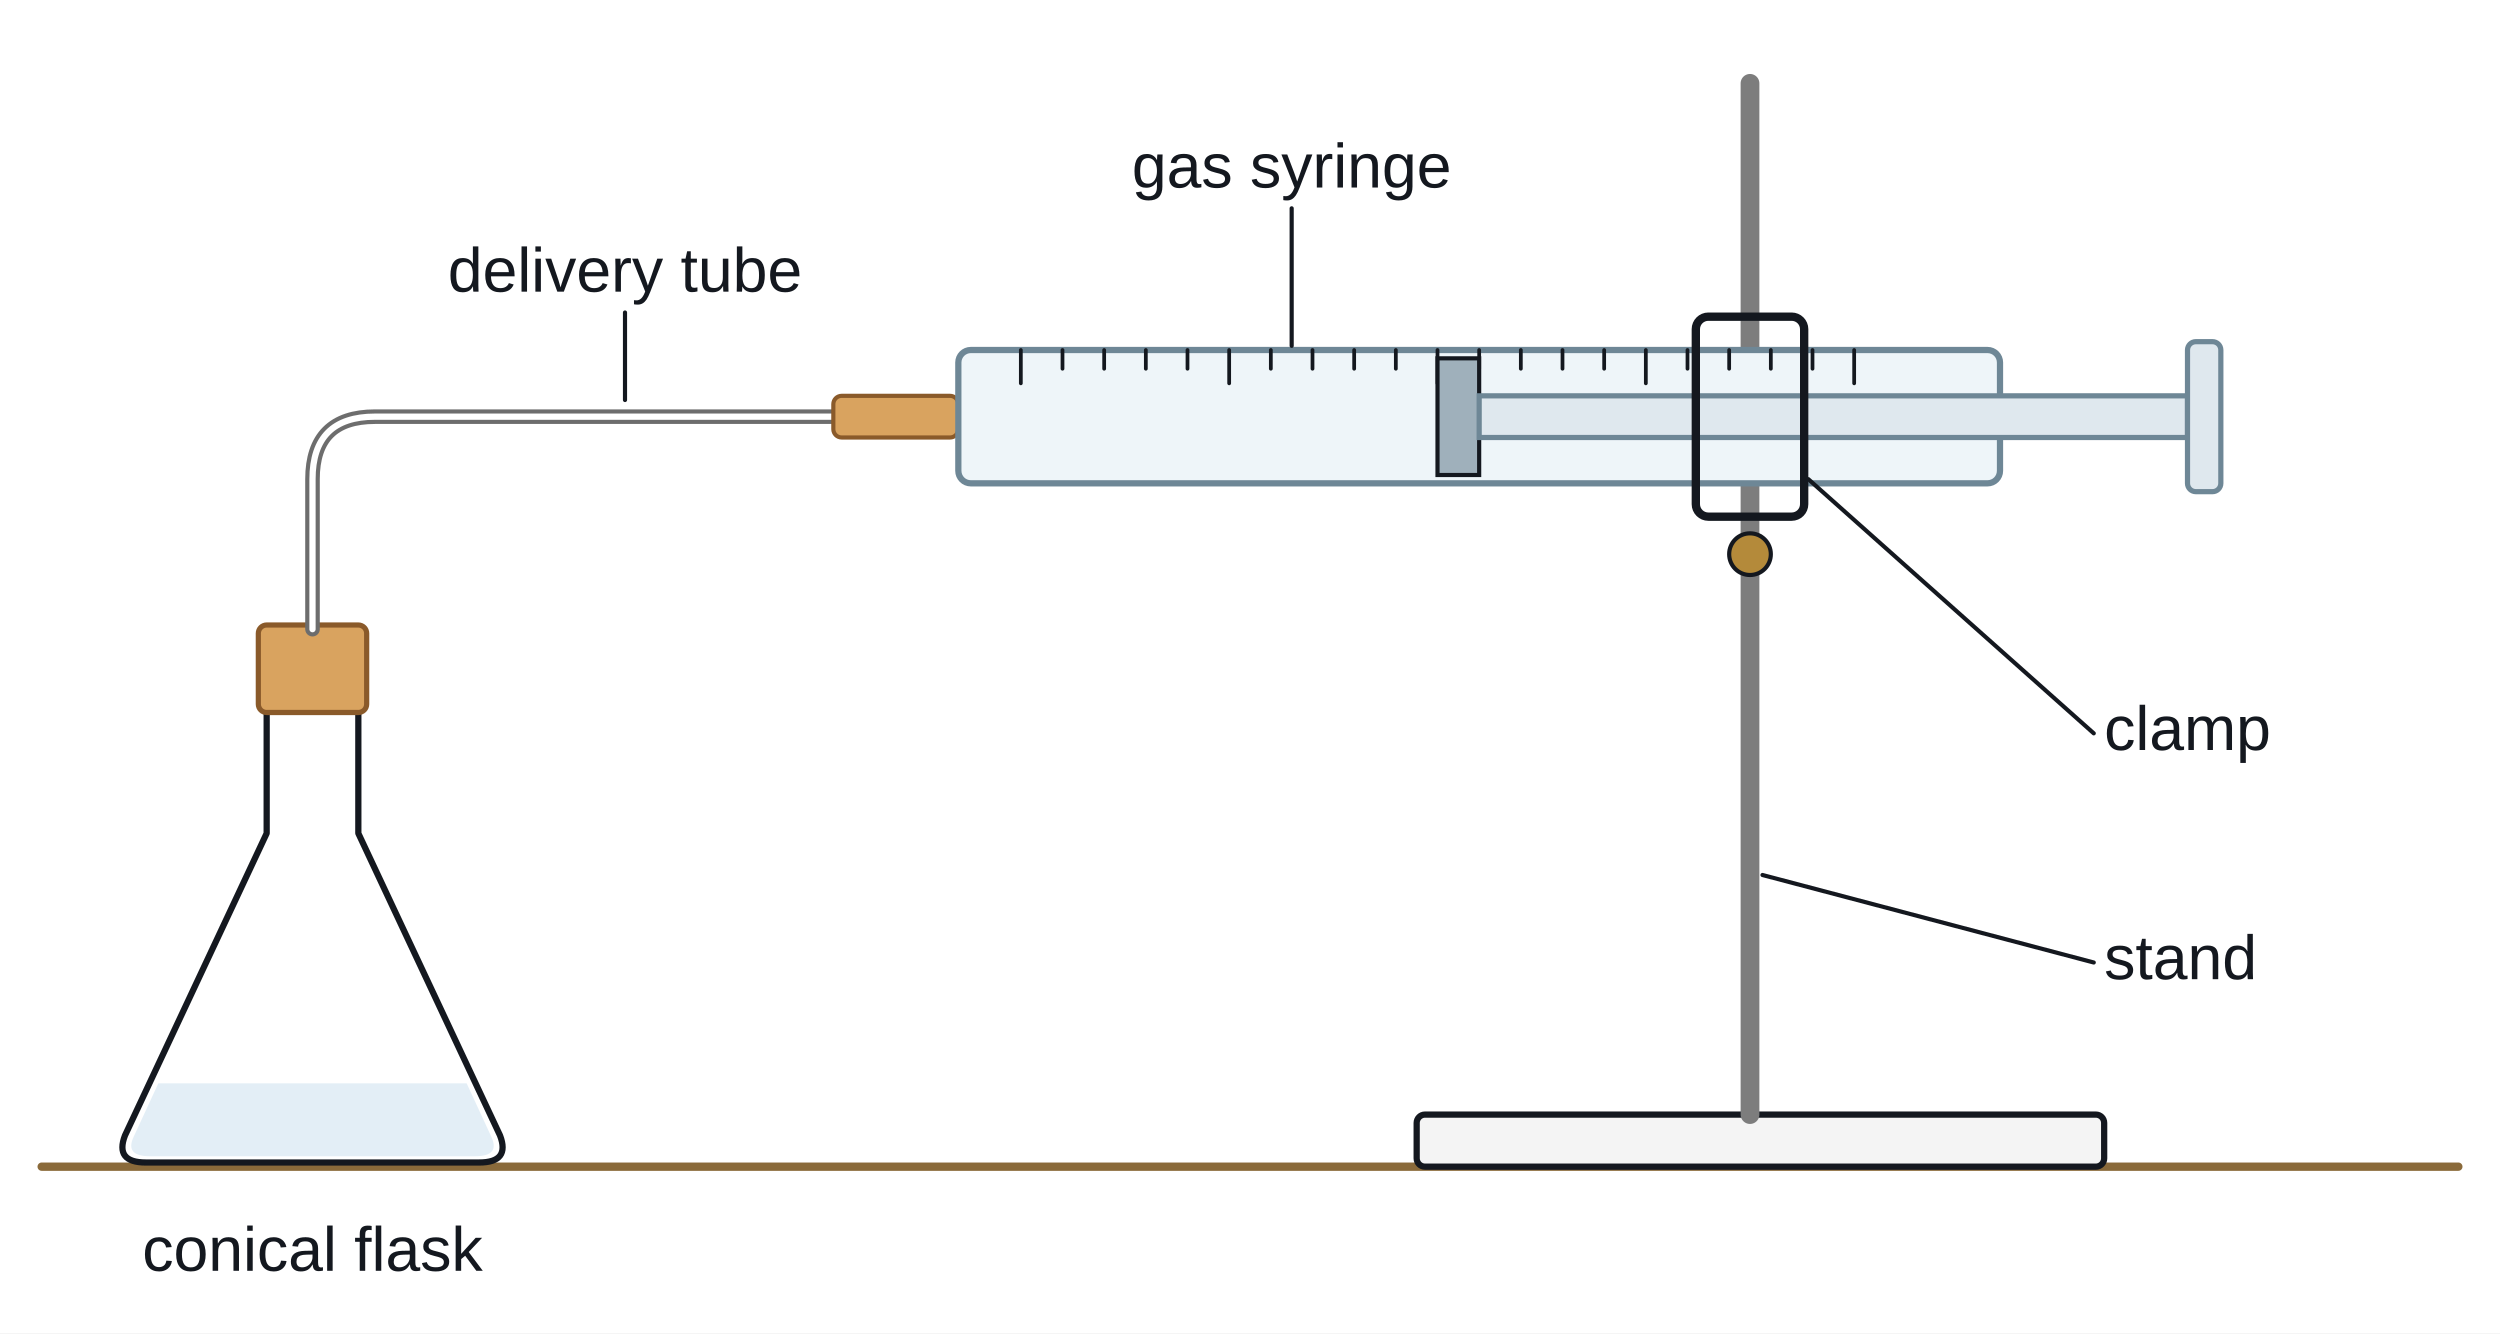
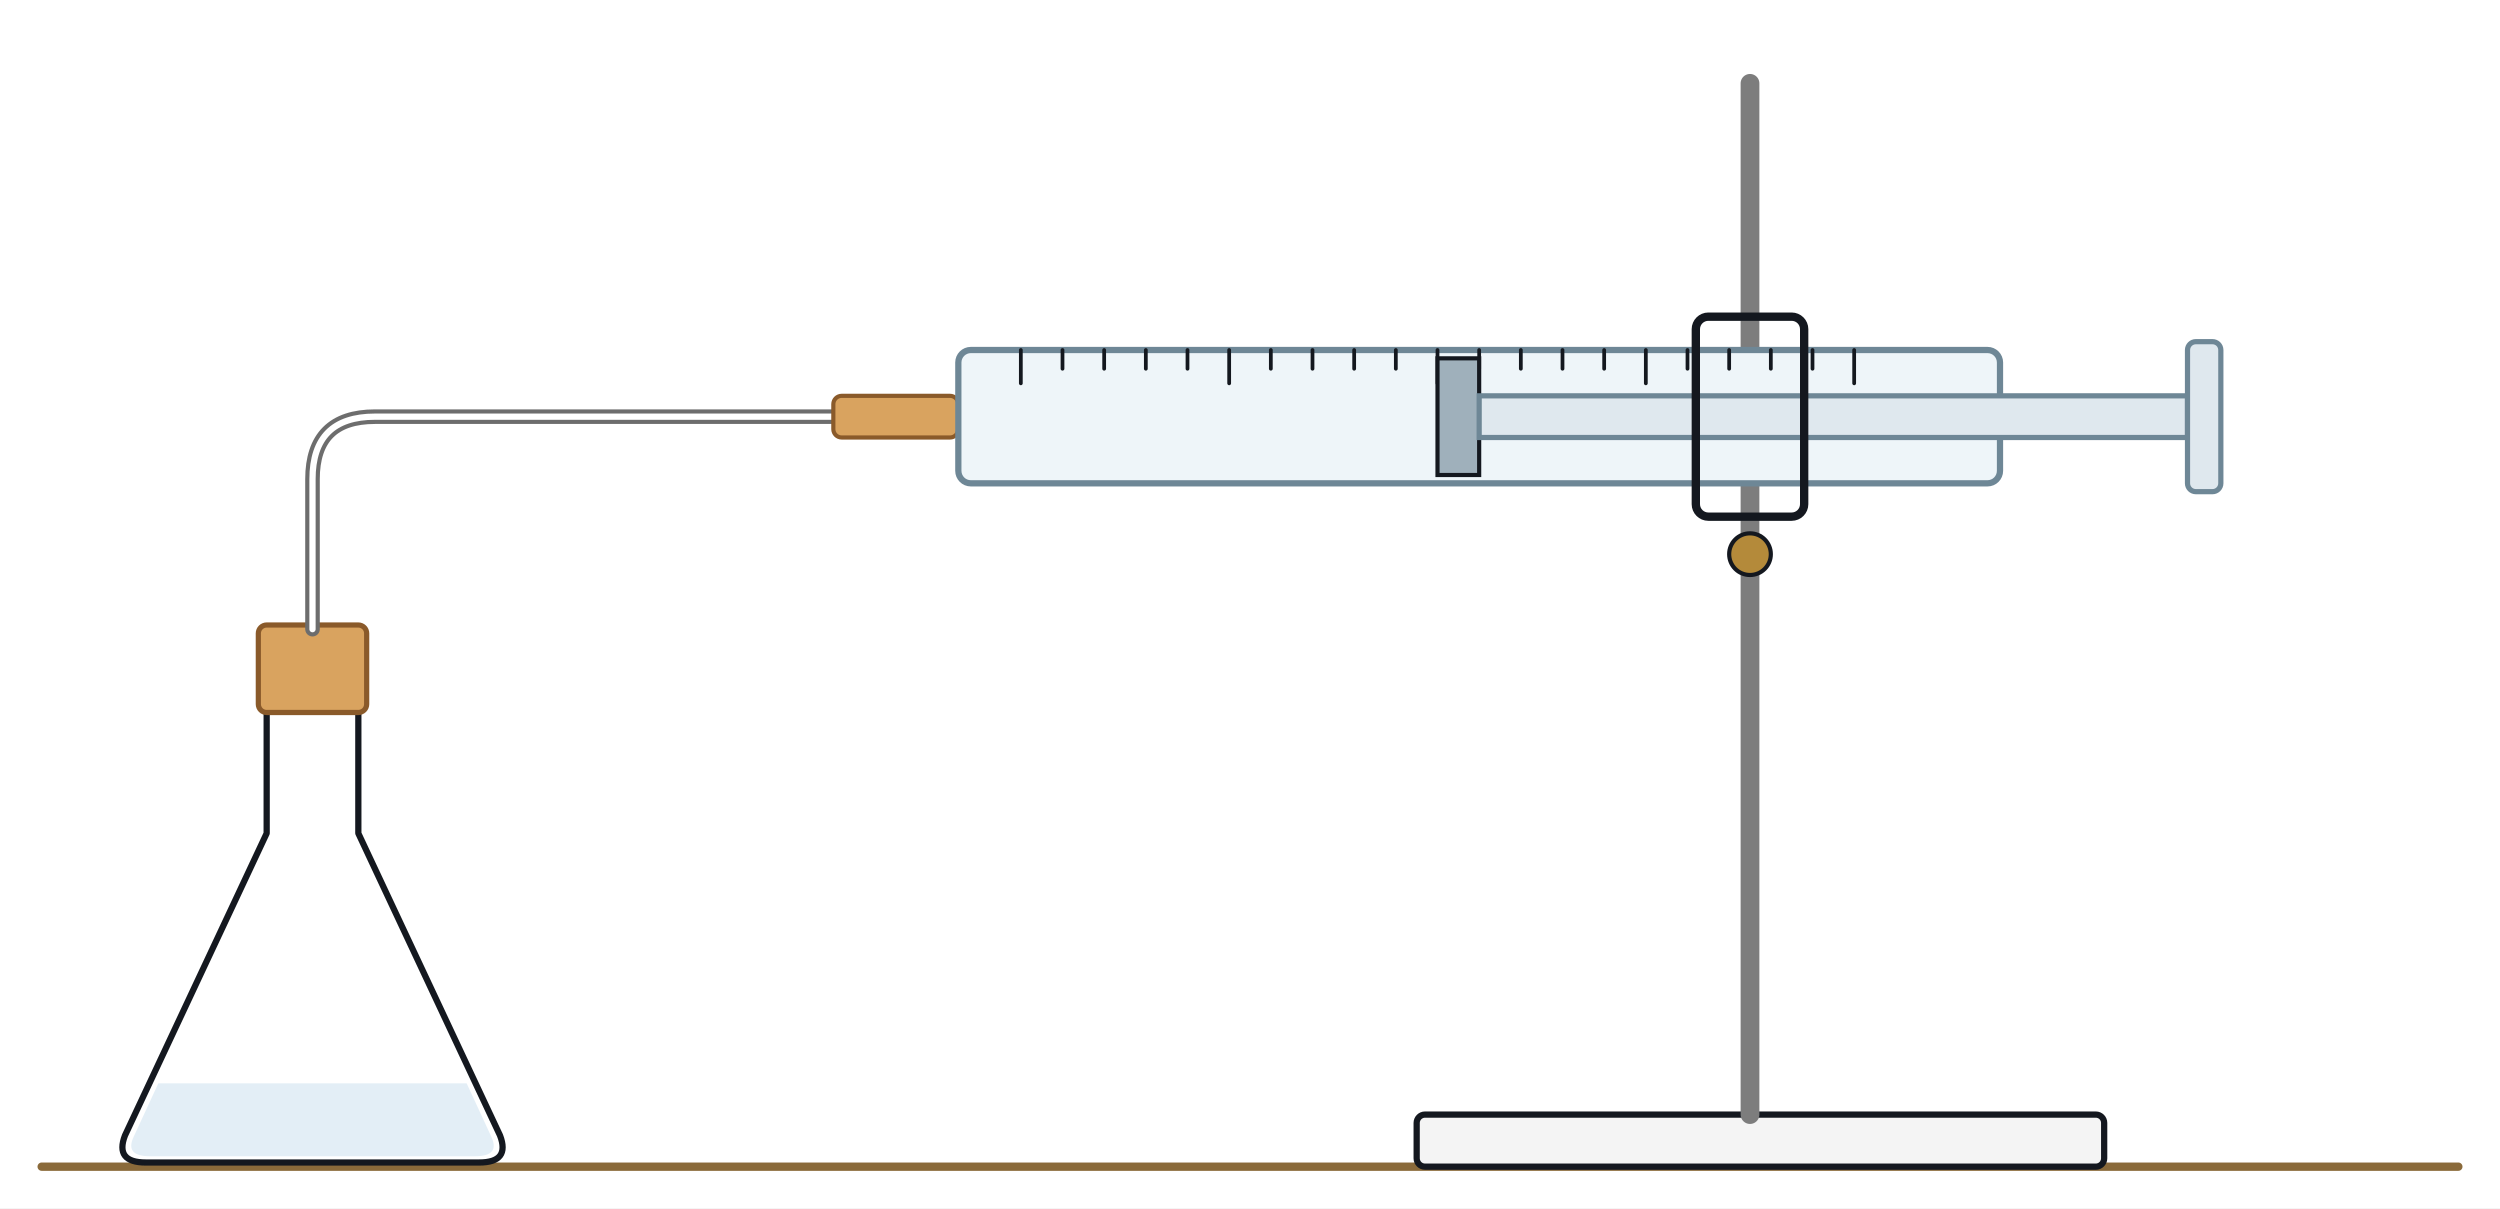
- <svg xmlns="http://www.w3.org/2000/svg" viewBox="0 0 1200 640" font-family="Arial, Helvetica, sans-serif">
-   <rect width="1200" height="640" fill="#ffffff" />
+ <svg xmlns="http://www.w3.org/2000/svg" viewBox="0 0 1200 580" font-family="Arial, Helvetica, sans-serif">
+   <rect width="1200" height="580" fill="#ffffff" />
  <line x1="20.0" y1="560.0" x2="1180.0" y2="560.0" stroke="#8a6a3a" stroke-width="4" stroke-linecap="round" />
  <path d="M128 330 L128 400 L60 545 Q55 558 70 558 L230 558 Q245 558 240 545 L172 400 L172 330" stroke="#14181f" stroke-width="3" fill="#ffffff" stroke-linejoin="round" stroke-linecap="round" />
  <path d="M76 520 L224 520 L236 546 Q240 555 228 555 L72 555 Q60 555 64 546 Z" stroke="none" stroke-width="0" fill="#e3eef6" stroke-linejoin="round" stroke-linecap="round" />
  <rect x="124.0" y="300.0" width="52.0" height="42.0" rx="4" stroke="#8a5a2a" stroke-width="2.5" fill="#d9a35f" />
  <path d="M150 302 L150 230 Q150 200 180 200 L430 200" stroke="#6d6d6d" stroke-width="7" fill="none" stroke-linejoin="round" stroke-linecap="round" />
  <path d="M150 302 L150 230 Q150 200 180 200 L430 200" stroke="#ffffff" stroke-width="3" fill="none" stroke-linejoin="round" stroke-linecap="round" />
  <rect x="400.0" y="190.0" width="60.0" height="20.0" rx="4" stroke="#8a5a2a" stroke-width="2" fill="#d9a35f" />
  <rect x="680.0" y="535.0" width="330.0" height="25.0" rx="4" stroke="#14181f" stroke-width="3" fill="#f4f4f4" />
  <line x1="840.0" y1="535.0" x2="840.0" y2="40.0" stroke="#7d7d7d" stroke-width="9" stroke-linecap="round" />
  <rect x="460.0" y="168.0" width="500.0" height="64.0" rx="6" stroke="#6e8796" stroke-width="3" fill="#eef5f9" />
  <line x1="490.0" y1="168.0" x2="490.0" y2="184.0" stroke="#14181f" stroke-width="1.8" stroke-linecap="round" />
  <line x1="510.0" y1="168.0" x2="510.0" y2="177.0" stroke="#14181f" stroke-width="1.8" stroke-linecap="round" />
  <line x1="530.0" y1="168.0" x2="530.0" y2="177.0" stroke="#14181f" stroke-width="1.8" stroke-linecap="round" />
  <line x1="550.0" y1="168.0" x2="550.0" y2="177.0" stroke="#14181f" stroke-width="1.8" stroke-linecap="round" />
  <line x1="570.0" y1="168.0" x2="570.0" y2="177.0" stroke="#14181f" stroke-width="1.8" stroke-linecap="round" />
  <line x1="590.0" y1="168.0" x2="590.0" y2="184.0" stroke="#14181f" stroke-width="1.8" stroke-linecap="round" />
  <line x1="610.0" y1="168.0" x2="610.0" y2="177.0" stroke="#14181f" stroke-width="1.8" stroke-linecap="round" />
  <line x1="630.0" y1="168.0" x2="630.0" y2="177.0" stroke="#14181f" stroke-width="1.8" stroke-linecap="round" />
  <line x1="650.0" y1="168.0" x2="650.0" y2="177.0" stroke="#14181f" stroke-width="1.8" stroke-linecap="round" />
  <line x1="670.0" y1="168.0" x2="670.0" y2="177.0" stroke="#14181f" stroke-width="1.8" stroke-linecap="round" />
  <line x1="690.0" y1="168.0" x2="690.0" y2="184.0" stroke="#14181f" stroke-width="1.8" stroke-linecap="round" />
  <line x1="710.0" y1="168.0" x2="710.0" y2="177.0" stroke="#14181f" stroke-width="1.8" stroke-linecap="round" />
  <line x1="730.0" y1="168.0" x2="730.0" y2="177.0" stroke="#14181f" stroke-width="1.8" stroke-linecap="round" />
  <line x1="750.0" y1="168.0" x2="750.0" y2="177.0" stroke="#14181f" stroke-width="1.8" stroke-linecap="round" />
  <line x1="770.0" y1="168.0" x2="770.0" y2="177.0" stroke="#14181f" stroke-width="1.8" stroke-linecap="round" />
  <line x1="790.0" y1="168.0" x2="790.0" y2="184.0" stroke="#14181f" stroke-width="1.8" stroke-linecap="round" />
  <line x1="810.0" y1="168.0" x2="810.0" y2="177.0" stroke="#14181f" stroke-width="1.8" stroke-linecap="round" />
  <line x1="830.0" y1="168.0" x2="830.0" y2="177.0" stroke="#14181f" stroke-width="1.8" stroke-linecap="round" />
  <line x1="850.0" y1="168.0" x2="850.0" y2="177.0" stroke="#14181f" stroke-width="1.8" stroke-linecap="round" />
  <line x1="870.0" y1="168.0" x2="870.0" y2="177.0" stroke="#14181f" stroke-width="1.8" stroke-linecap="round" />
  <line x1="890.0" y1="168.0" x2="890.0" y2="184.0" stroke="#14181f" stroke-width="1.8" stroke-linecap="round" />
  <rect x="690.0" y="172.0" width="20.0" height="56.0" rx="0" stroke="#14181f" stroke-width="2" fill="#9fb0bb" />
  <rect x="710.0" y="190.0" width="340.0" height="20.0" rx="0" stroke="#6e8796" stroke-width="2.5" fill="#dfe8ee" />
  <rect x="1050.0" y="164.0" width="16.0" height="72.0" rx="4" stroke="#6e8796" stroke-width="2.5" fill="#dfe8ee" />
  <rect x="814.0" y="152.0" width="52.0" height="96.0" rx="6" stroke="#14181f" stroke-width="4" fill="none" />
  <circle cx="840.0" cy="266.0" r="10.0" stroke="#14181f" stroke-width="2" fill="#b48a3a" />
-   <text x="150.0" y="610.0" font-size="30" fill="#14181f" text-anchor="middle" font-weight="400">
-     <tspan>conical flask</tspan>
-   </text>
-   <text x="300.0" y="140.0" font-size="30" fill="#14181f" text-anchor="middle" font-weight="400">
-     <tspan>delivery tube</tspan>
-   </text>
-   <line x1="300.0" y1="150.0" x2="300.0" y2="192.0" stroke="#14181f" stroke-width="2" stroke-linecap="round" />
-   <text x="620.0" y="90.0" font-size="30" fill="#14181f" text-anchor="middle" font-weight="400">
-     <tspan>gas syringe</tspan>
-   </text>
-   <line x1="620.0" y1="100.0" x2="620.0" y2="166.0" stroke="#14181f" stroke-width="2" stroke-linecap="round" />
-   <text x="1010.0" y="360.0" font-size="30" fill="#14181f" text-anchor="start" font-weight="400">
-     <tspan>clamp</tspan>
-   </text>
-   <line x1="1005.0" y1="352.0" x2="868.0" y2="230.0" stroke="#14181f" stroke-width="2" stroke-linecap="round" />
-   <text x="1010.0" y="470.0" font-size="30" fill="#14181f" text-anchor="start" font-weight="400">
-     <tspan>stand</tspan>
-   </text>
-   <line x1="1005.0" y1="462.0" x2="846.0" y2="420.0" stroke="#14181f" stroke-width="2" stroke-linecap="round" />
</svg>
